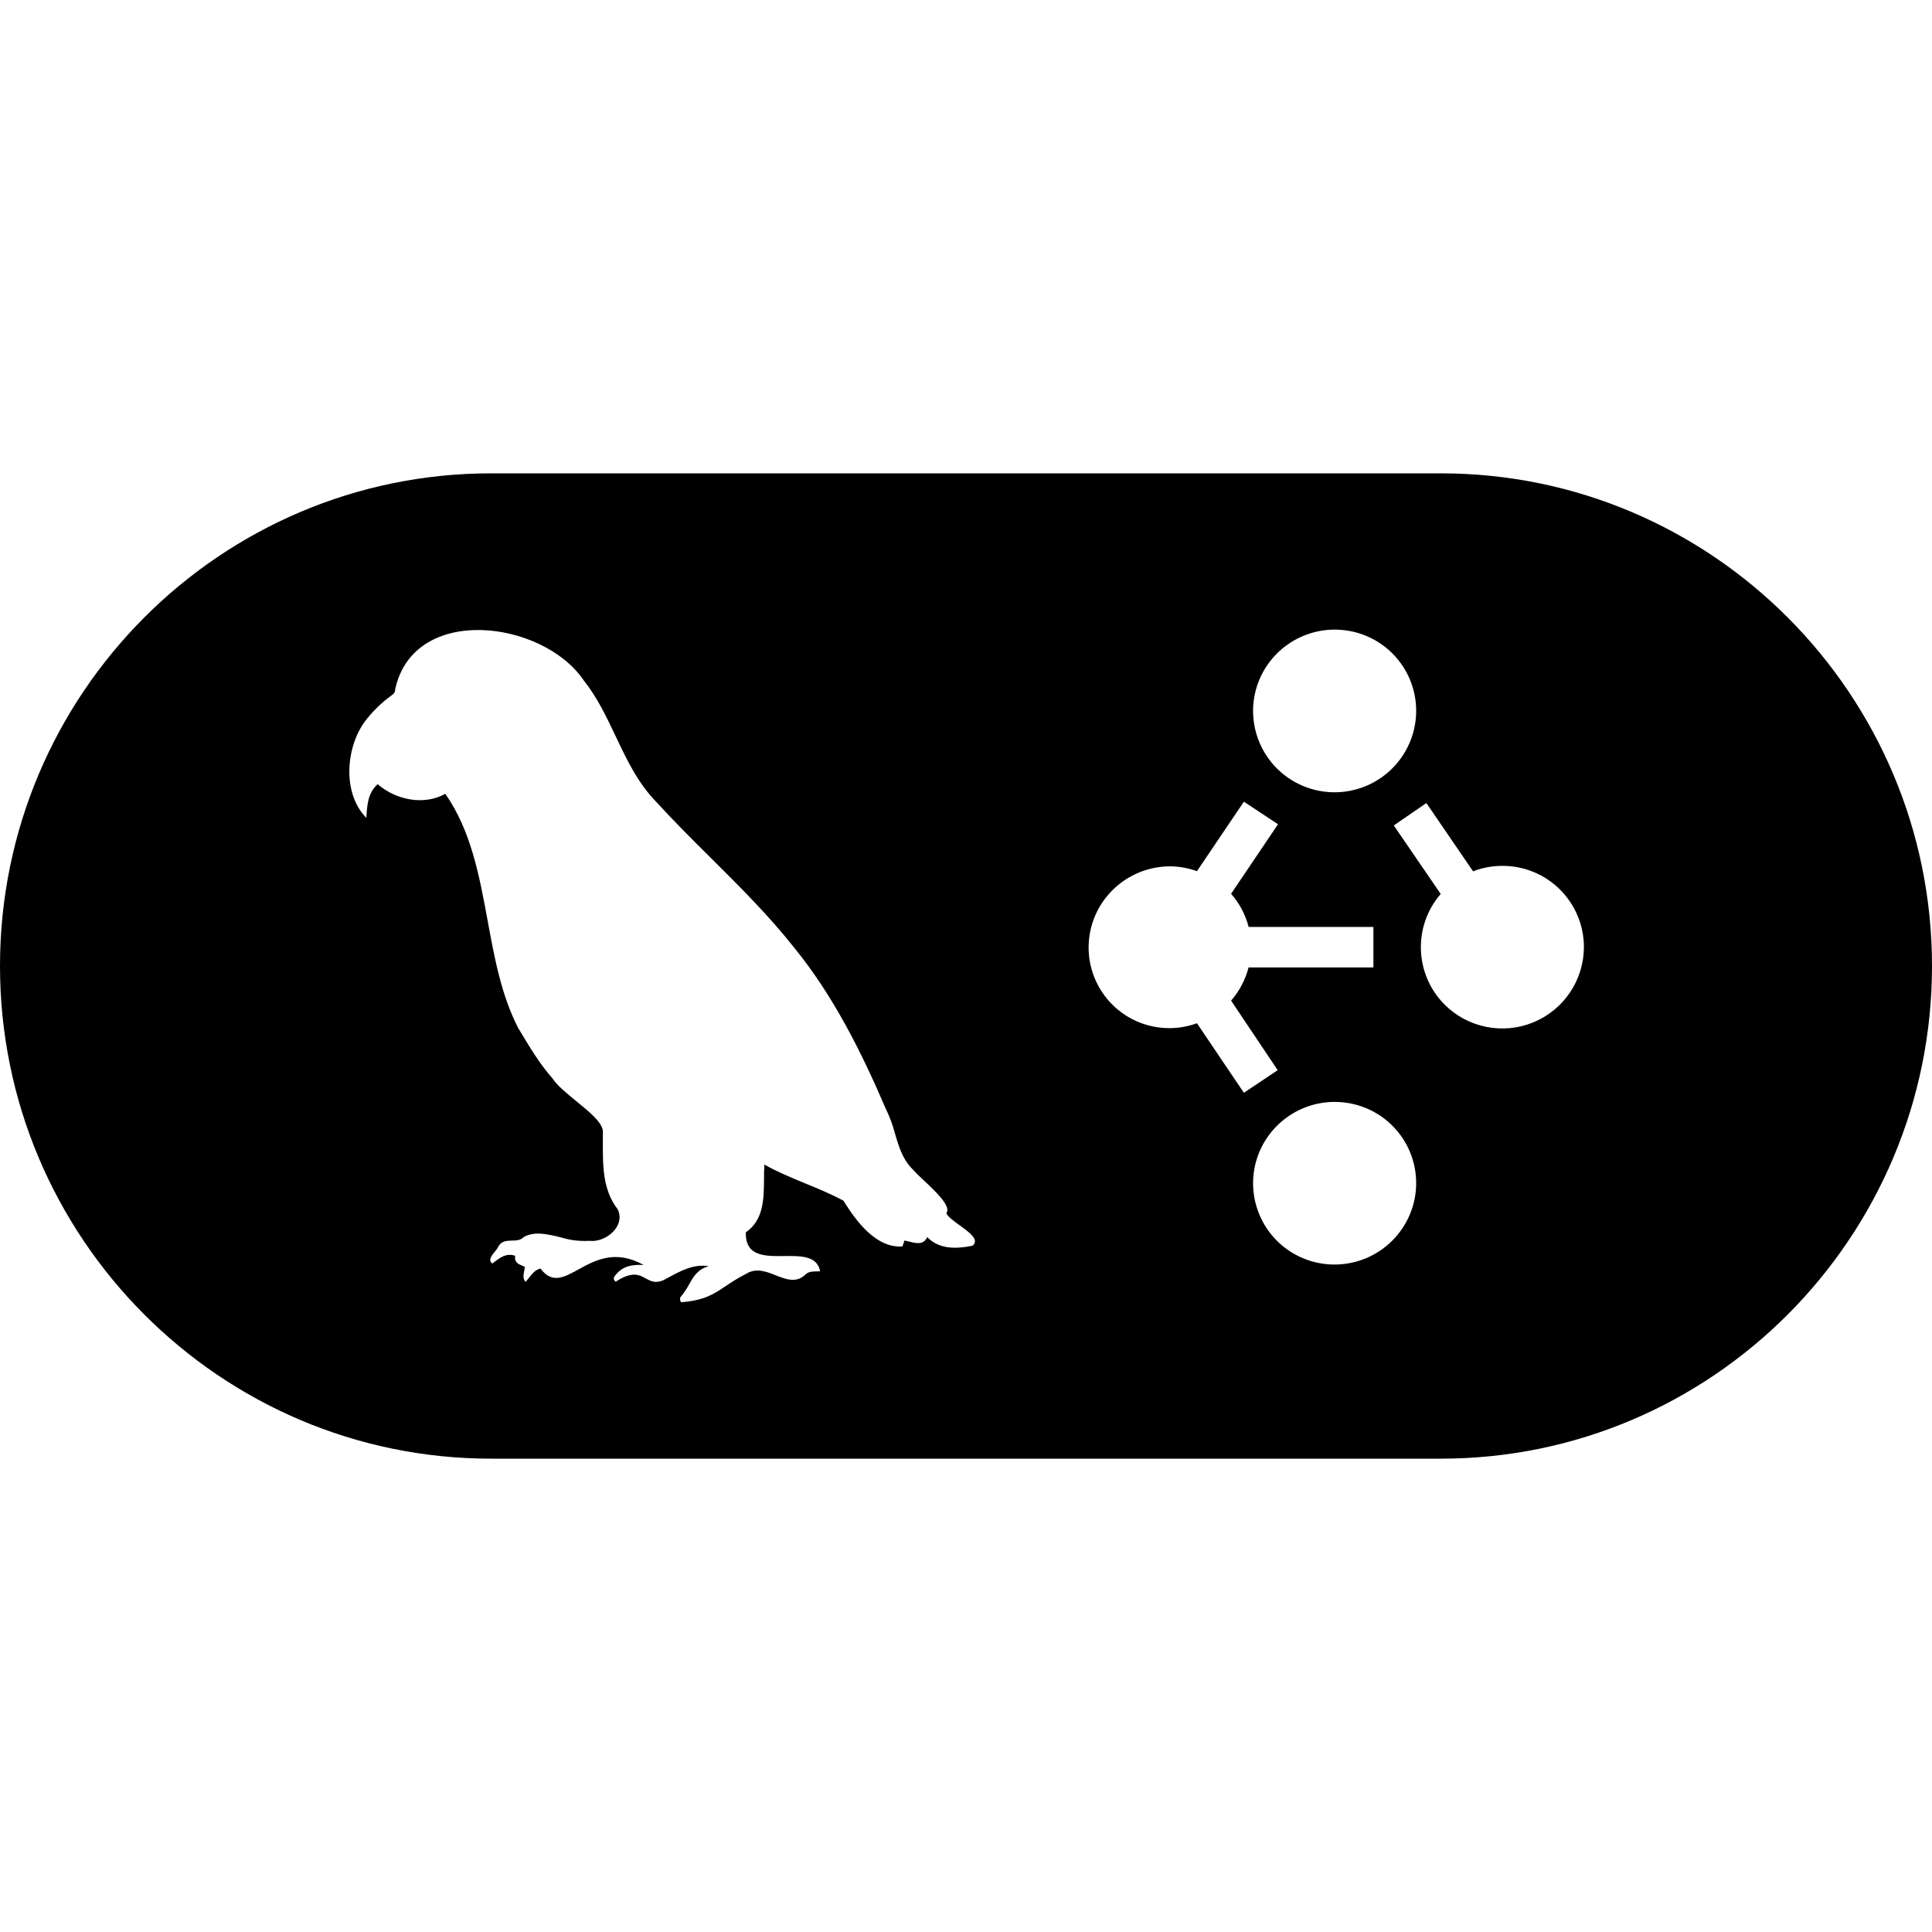
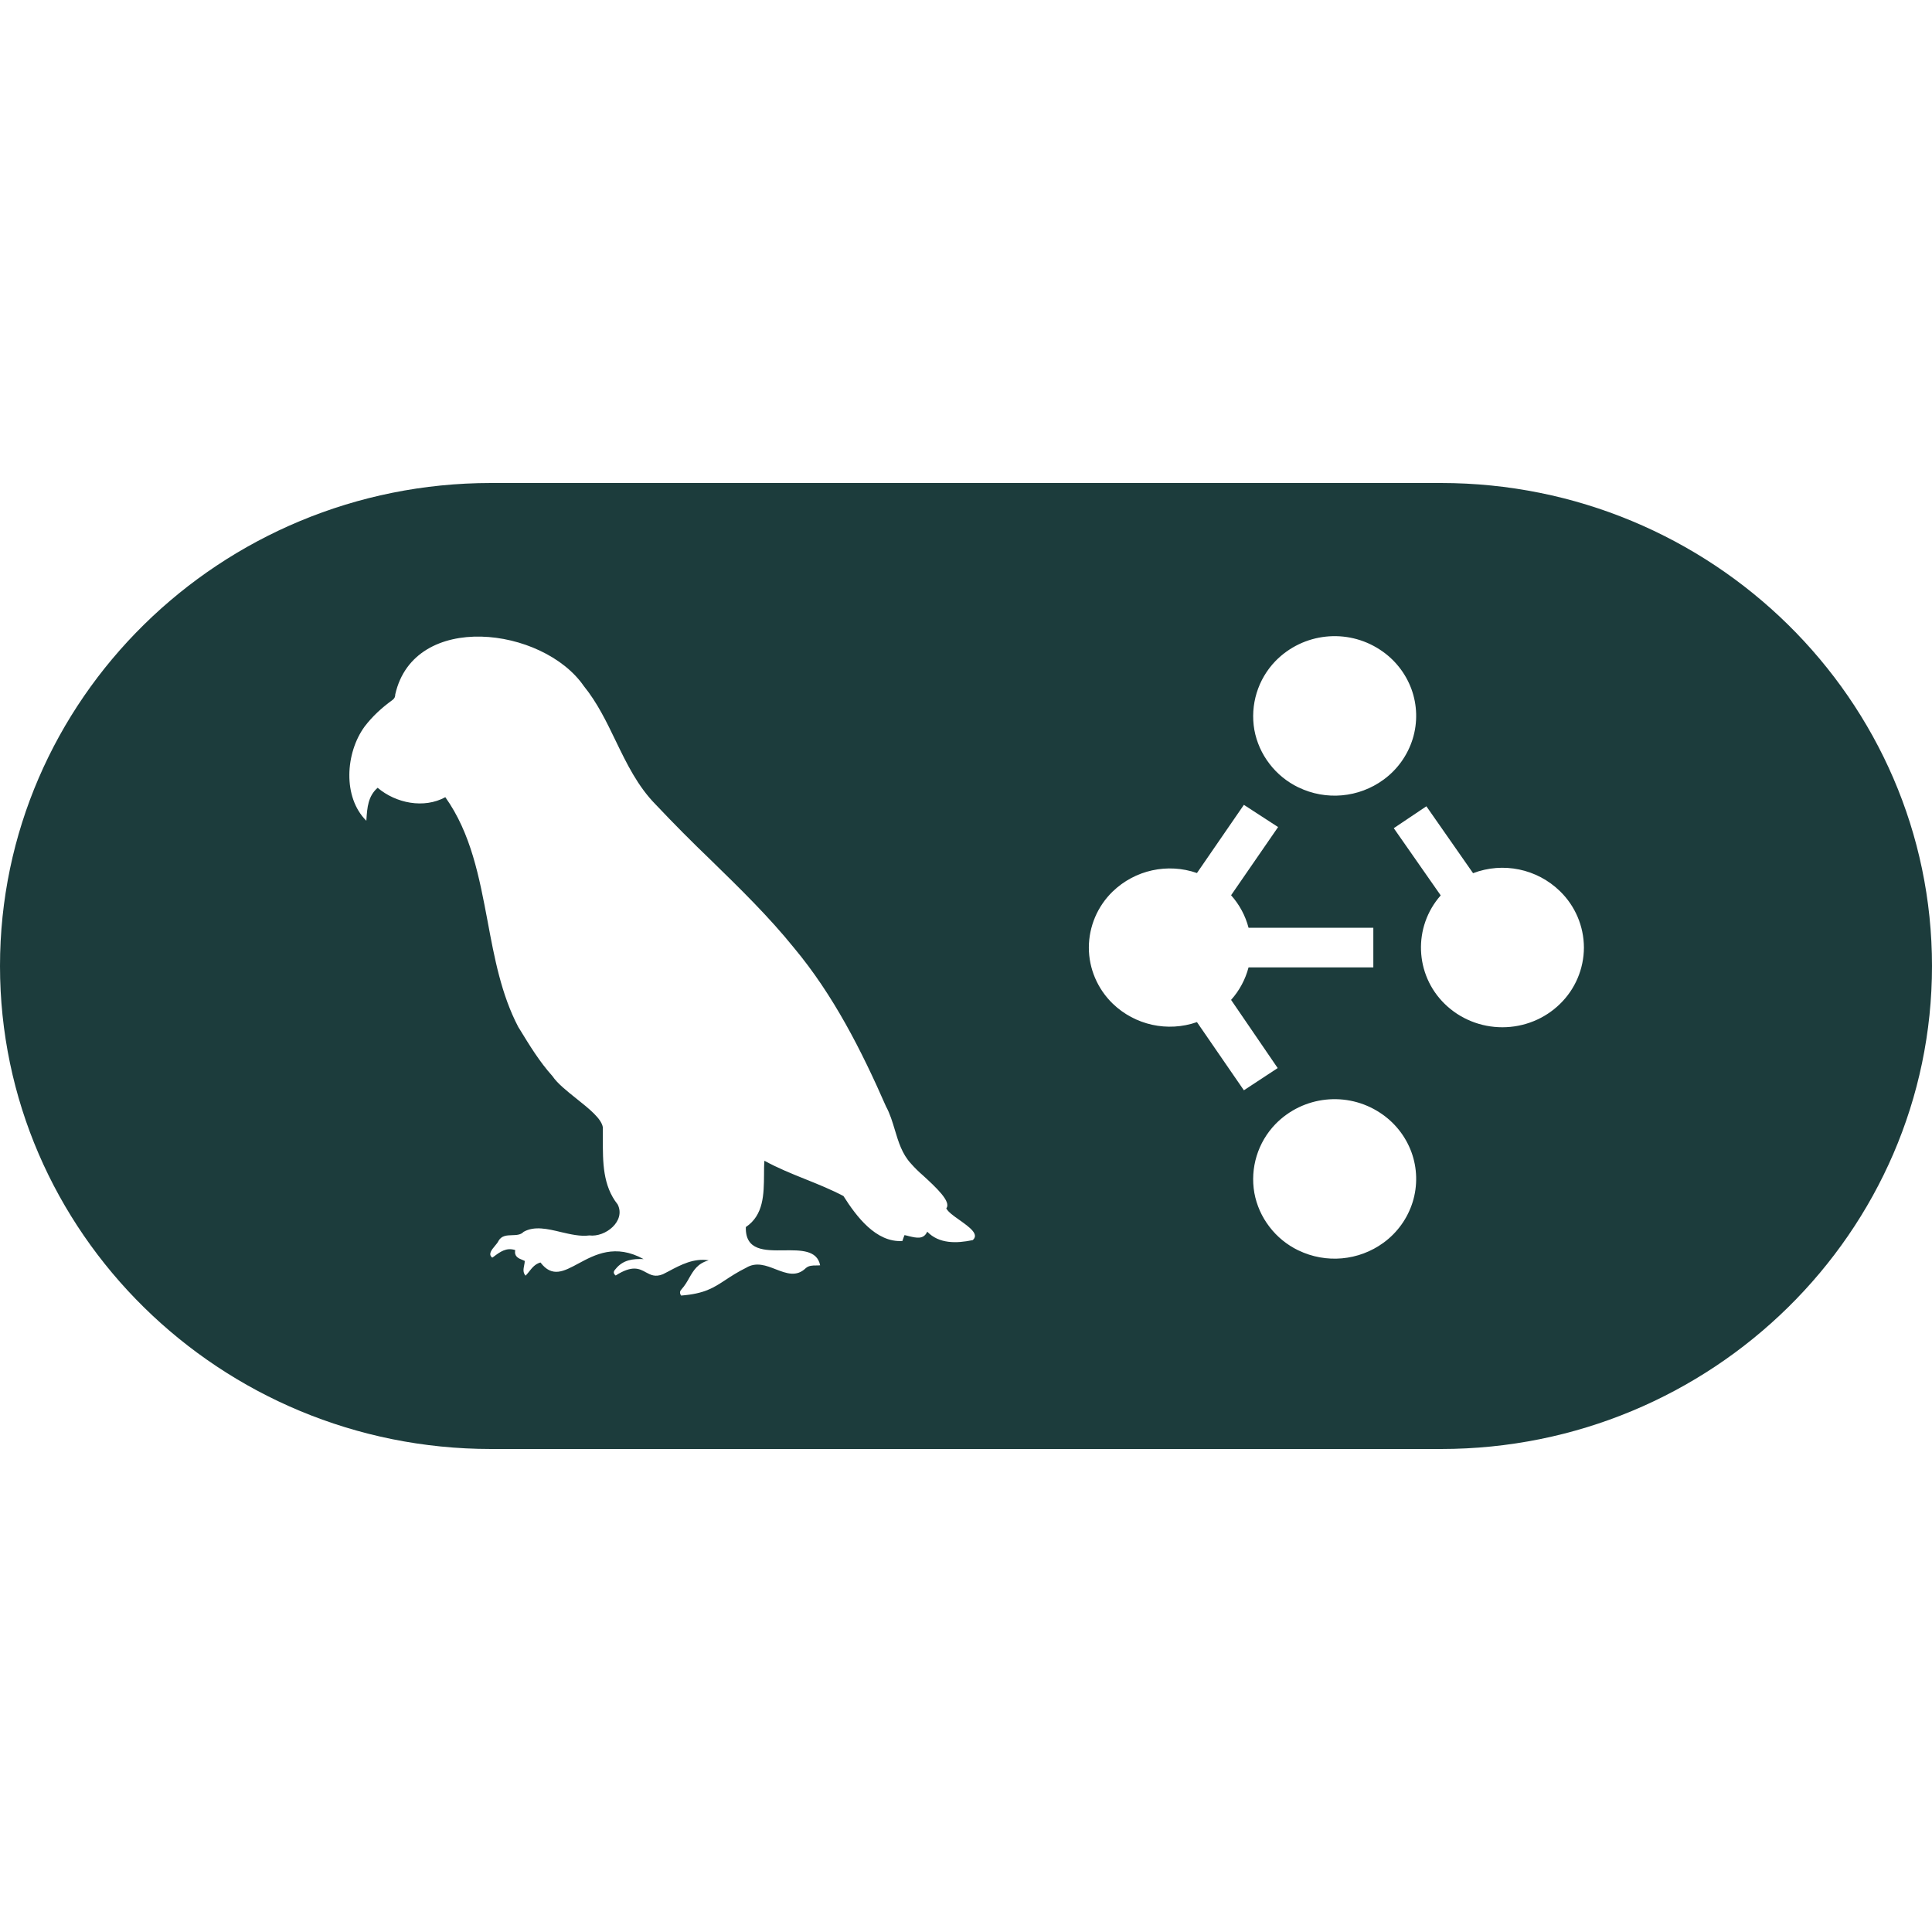
- <svg xmlns="http://www.w3.org/2000/svg" width="24" height="24" viewBox="0 0 24 24">
-   <path fill="currentColor" d="M6.099 5.88H17.9c3.364 0 6.1 2.745 6.1 6.12s-2.736 6.12-6.099 6.12H6.1C2.736 18.12 0 15.375 0 12s2.736-6.12 6.099-6.12m5.419 9.487c.148.156.367.148.561.108h.002c.09-.073-.038-.166-.16-.254c-.074-.054-.145-.105-.166-.15c.068-.083-.132-.27-.289-.417a2 2 0 0 1-.15-.151c-.11-.12-.155-.273-.2-.427a1.6 1.6 0 0 0-.11-.297c-.304-.708-.653-1.41-1.143-2.01c-.315-.398-.674-.755-1.033-1.112c-.232-.23-.463-.46-.683-.701c-.226-.234-.362-.521-.499-.81c-.114-.24-.228-.482-.396-.693c-.507-.75-2.107-.955-2.342.105c0 .033-.01.054-.039.075a1.6 1.6 0 0 0-.342.334c-.238.332-.274.895.022 1.193l.001-.02c.01-.15.02-.29.139-.399c.228.198.576.268.841.12c.32.46.422 1.015.525 1.572c.085.464.17.93.382 1.341l.014.022c.124.208.25.419.41.6c.059.09.178.187.297.284c.157.128.314.256.329.366v.146c-.001.29-.002.59.184.83c.103.208-.15.418-.352.392a1 1 0 0 1-.354-.043c-.165-.04-.329-.08-.462-.003c-.038.04-.091.042-.145.043c-.064.002-.129.004-.167.07a.3.3 0 0 1-.045.066c-.042.051-.087.107-.033.149l.015-.011c.082-.063.16-.123.27-.085c-.014.082.039.103.092.125l.027.012a.4.4 0 0 1-.008.057c-.009.046-.017.09.018.13l.046-.056c.037-.046.073-.094.139-.11c.144.192.289.112.471.012c.206-.114.459-.253.81-.056c-.135-.007-.255.01-.345.121c-.023.025-.042.054-.002.087c.207-.135.294-.086.375-.04c.06.032.115.063.212.024l.07-.037c.155-.084.314-.17.499-.14c-.139.04-.188.127-.242.223a1 1 0 0 1-.094.143c-.021.021-.03.046-.007.082c.29-.024.4-.098.548-.197c.07-.047.15-.1.261-.157c.124-.076.248-.028.368.02c.13.05.255.1.371-.013c.037-.035.083-.035.129-.036l.05-.002c-.037-.194-.24-.191-.448-.189c-.24.003-.483.005-.475-.295c.222-.152.224-.415.226-.665q-.001-.09.005-.176c.163.092.336.163.508.234c.162.066.323.133.474.215c.157.254.404.59.732.568l.026-.074l.059.014c.086.021.178.045.223-.057m6.429-2.886a1.014 1.014 0 0 0 1.729-.715a1.01 1.01 0 0 0-1.013-1.01a1 1 0 0 0-.364.068l-.58-.848l-.405.278l.583.851a1.01 1.01 0 0 0 .05 1.376m-1.818-2.744a1.014 1.014 0 0 0 1.42-.615a1.008 1.008 0 0 0-.845-1.293a1.015 1.015 0 0 0-1.095.712a1.01 1.01 0 0 0 .52 1.196m0 5.867a1.015 1.015 0 0 0 1.42-.615a1.008 1.008 0 0 0-.845-1.293a1.015 1.015 0 0 0-1.095.712a1.01 1.01 0 0 0 .52 1.196m.932-3.586v-.503h-1.55a1 1 0 0 0-.218-.412l.583-.864l-.424-.28l-.583.863a1 1 0 0 0-.333-.06c-.268 0-.525.106-.714.294a1.002 1.002 0 0 0 1.047 1.655l.583.864l.42-.281l-.579-.864c.104-.119.178-.26.217-.412z" />
+ <svg xmlns="http://www.w3.org/2000/svg" height="1em" style="flex:none;line-height:1" viewBox="0 0 24 24" width="1em">
+   <path clip-rule="evenodd" d="M6.099 6H17.9C21.264 6 24 8.692 24 12s-2.736 6-6.099 6H6.1C2.736 18 0 15.308 0 12s2.736-6 6.099-6zm5.419 9.3c.148.154.367.146.561.106l.002.001c.09-.072-.038-.163-.16-.25-.074-.052-.145-.102-.166-.147.068-.08-.133-.265-.289-.408a1.52 1.52 0 01-.15-.148c-.11-.119-.155-.268-.2-.418-.03-.1-.06-.2-.11-.292-.304-.694-.653-1.383-1.143-1.97-.315-.39-.674-.74-1.033-1.09a19.384 19.384 0 01-.683-.688c-.226-.229-.362-.511-.499-.794-.114-.236-.228-.473-.396-.68-.507-.735-2.107-.936-2.342.104 0 .032-.01.052-.039.073-.13.094-.245.2-.342.327-.238.326-.274.877.022 1.17l.001-.019c.01-.147.02-.286.139-.391.228.193.576.262.841.117.32.45.422.995.525 1.54.085.456.17.912.382 1.316l.014.022c.124.203.25.41.41.587.059.089.178.184.297.279.157.125.314.25.329.359v.143c-.001.285-.002.58.184.813.103.205-.15.41-.352.385-.112.015-.233-.014-.354-.042-.165-.04-.329-.078-.462-.003-.038.04-.091.04-.145.042-.064.002-.129.004-.167.07-.008.019-.026.04-.045.063-.042.05-.087.105-.033.146l.015-.01c.082-.062.16-.12.27-.084-.014.08.039.102.092.123l.027.012a.344.344 0 01-.008.056c-.009.045-.017.088.018.127a.598.598 0 00.046-.054c.037-.046.073-.092.139-.11.144.19.289.111.471.013.206-.111.459-.248.81-.055-.135-.006-.255.01-.345.12-.023.024-.042.052-.002.084.207-.132.294-.085.375-.04.06.032.115.063.212.024l.07-.036c.155-.083.314-.166.499-.137-.139.039-.188.125-.242.218-.026.047-.054.095-.094.14-.021.021-.03.046-.007.08.29-.023.4-.095.548-.192.07-.046.15-.099.261-.154.124-.075.248-.027.368.02.13.05.255.098.371-.014.037-.033.083-.034.129-.034.016 0 .033 0 .05-.002-.037-.19-.24-.188-.448-.186-.24.003-.483.006-.475-.289.222-.149.224-.407.226-.651 0-.06 0-.117.005-.173.163.09.336.16.508.229.162.065.323.13.474.21.158.25.404.58.732.558.008-.026.016-.047.026-.073.019.004.039.008.059.014.086.02.178.044.223-.056zm6.429-2.829c.19.186.447.29.716.29.269 0 .526-.104.716-.29a.98.98 0 00.297-.7.98.98 0 00-.297-.7 1.024 1.024 0 00-1.08-.224l-.58-.831-.405.272.583.835a.978.978 0 00.05 1.348zm-1.817-2.69a1.03 1.03 0 001.056-.095.991.991 0 00.363-.507.97.97 0 00-.016-.62.994.994 0 00-.39-.488 1.028 1.028 0 00-1.298.14.987.987 0 00-.263.856.98.98 0 00.187.42c.095.125.218.225.36.294zm0 5.752a1.032 1.032 0 001.056-.095.991.991 0 00.363-.507.97.97 0 00-.016-.62.994.994 0 00-.39-.488 1.027 1.027 0 00-1.298.14.986.986 0 00-.263.856.98.98 0 00.187.42c.095.125.218.225.36.294zm.93-3.516v-.492h-1.55a.977.977 0 00-.217-.404l.584-.847-.425-.276-.583.847a1.023 1.023 0 00-1.047.23.973.973 0 00-.296.696c0 .261.107.512.296.696a1.023 1.023 0 001.047.23l.583.847.42-.276-.579-.847a.977.977 0 00.217-.404h1.55z" fill="#1C3C3C" fill-rule="evenodd" />
</svg>
